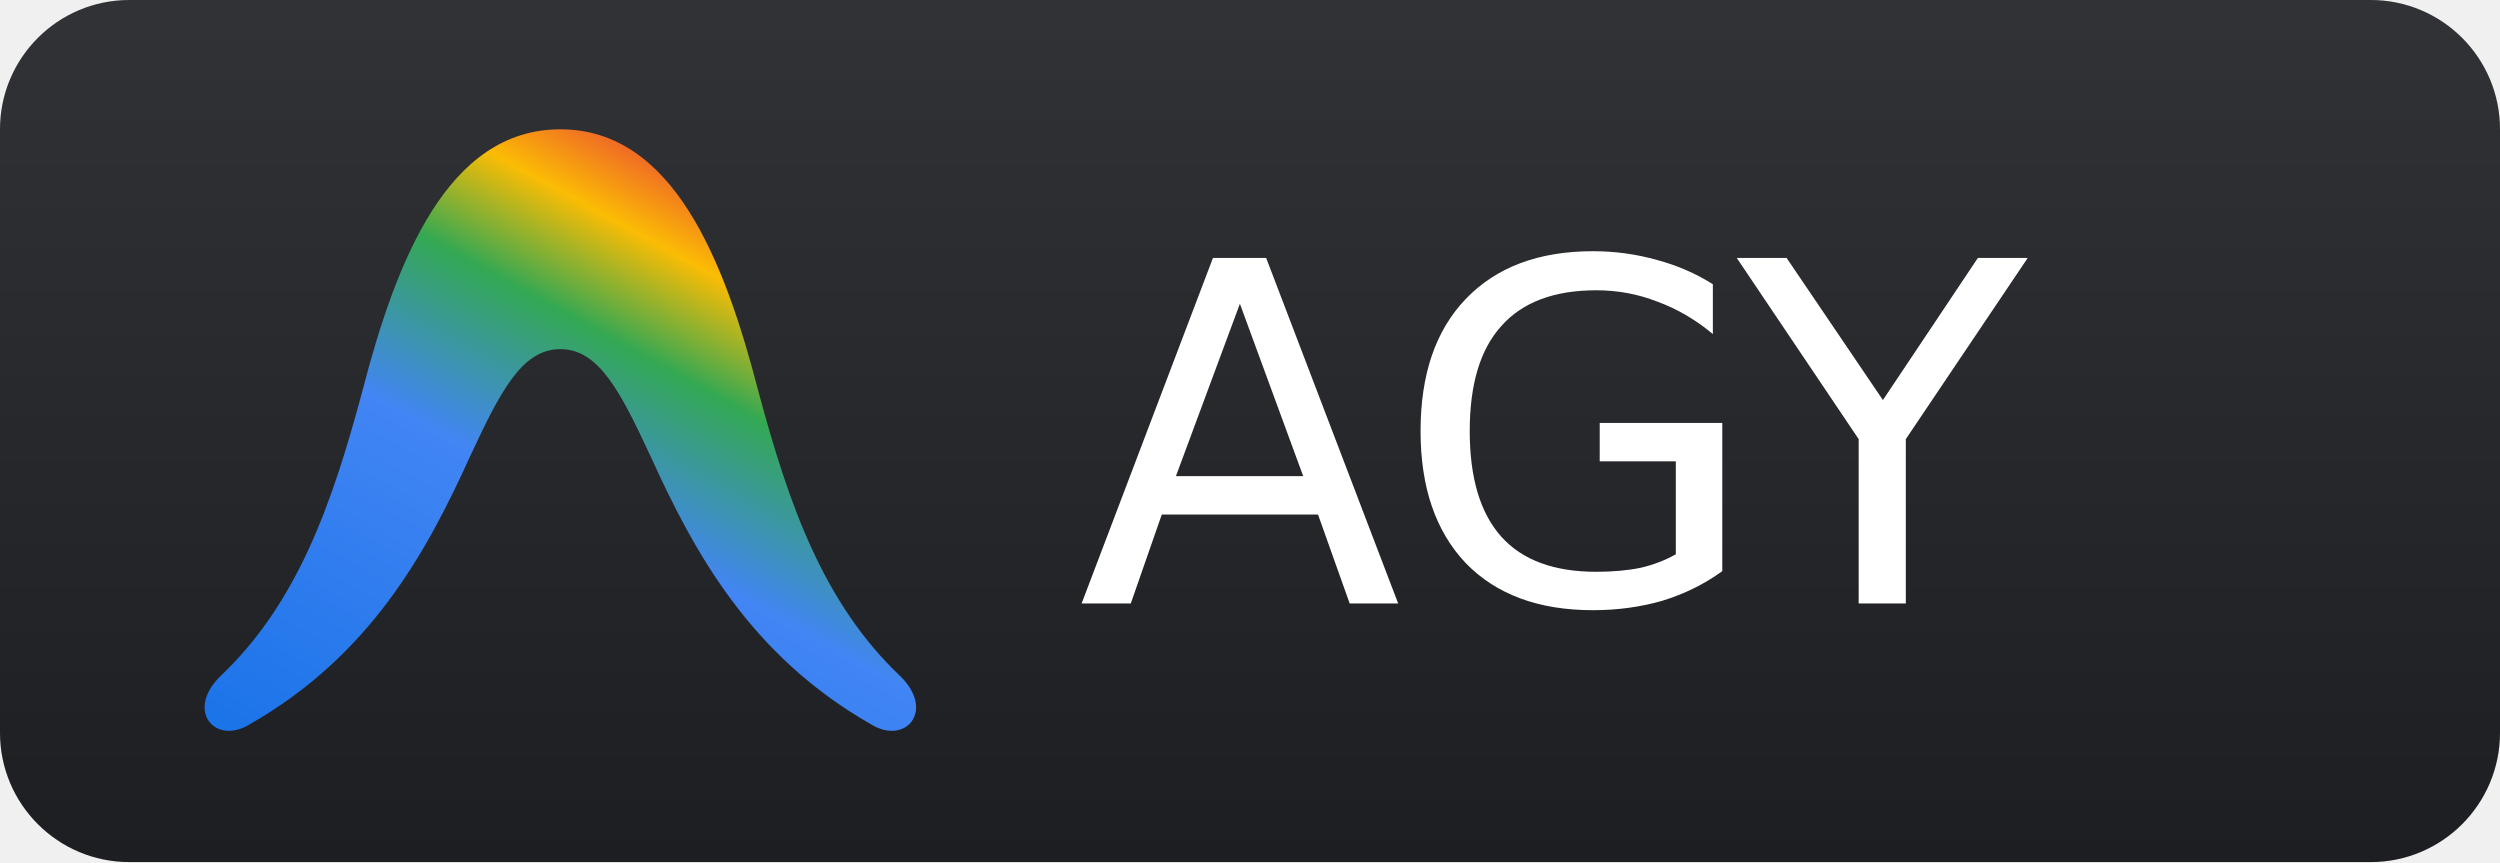
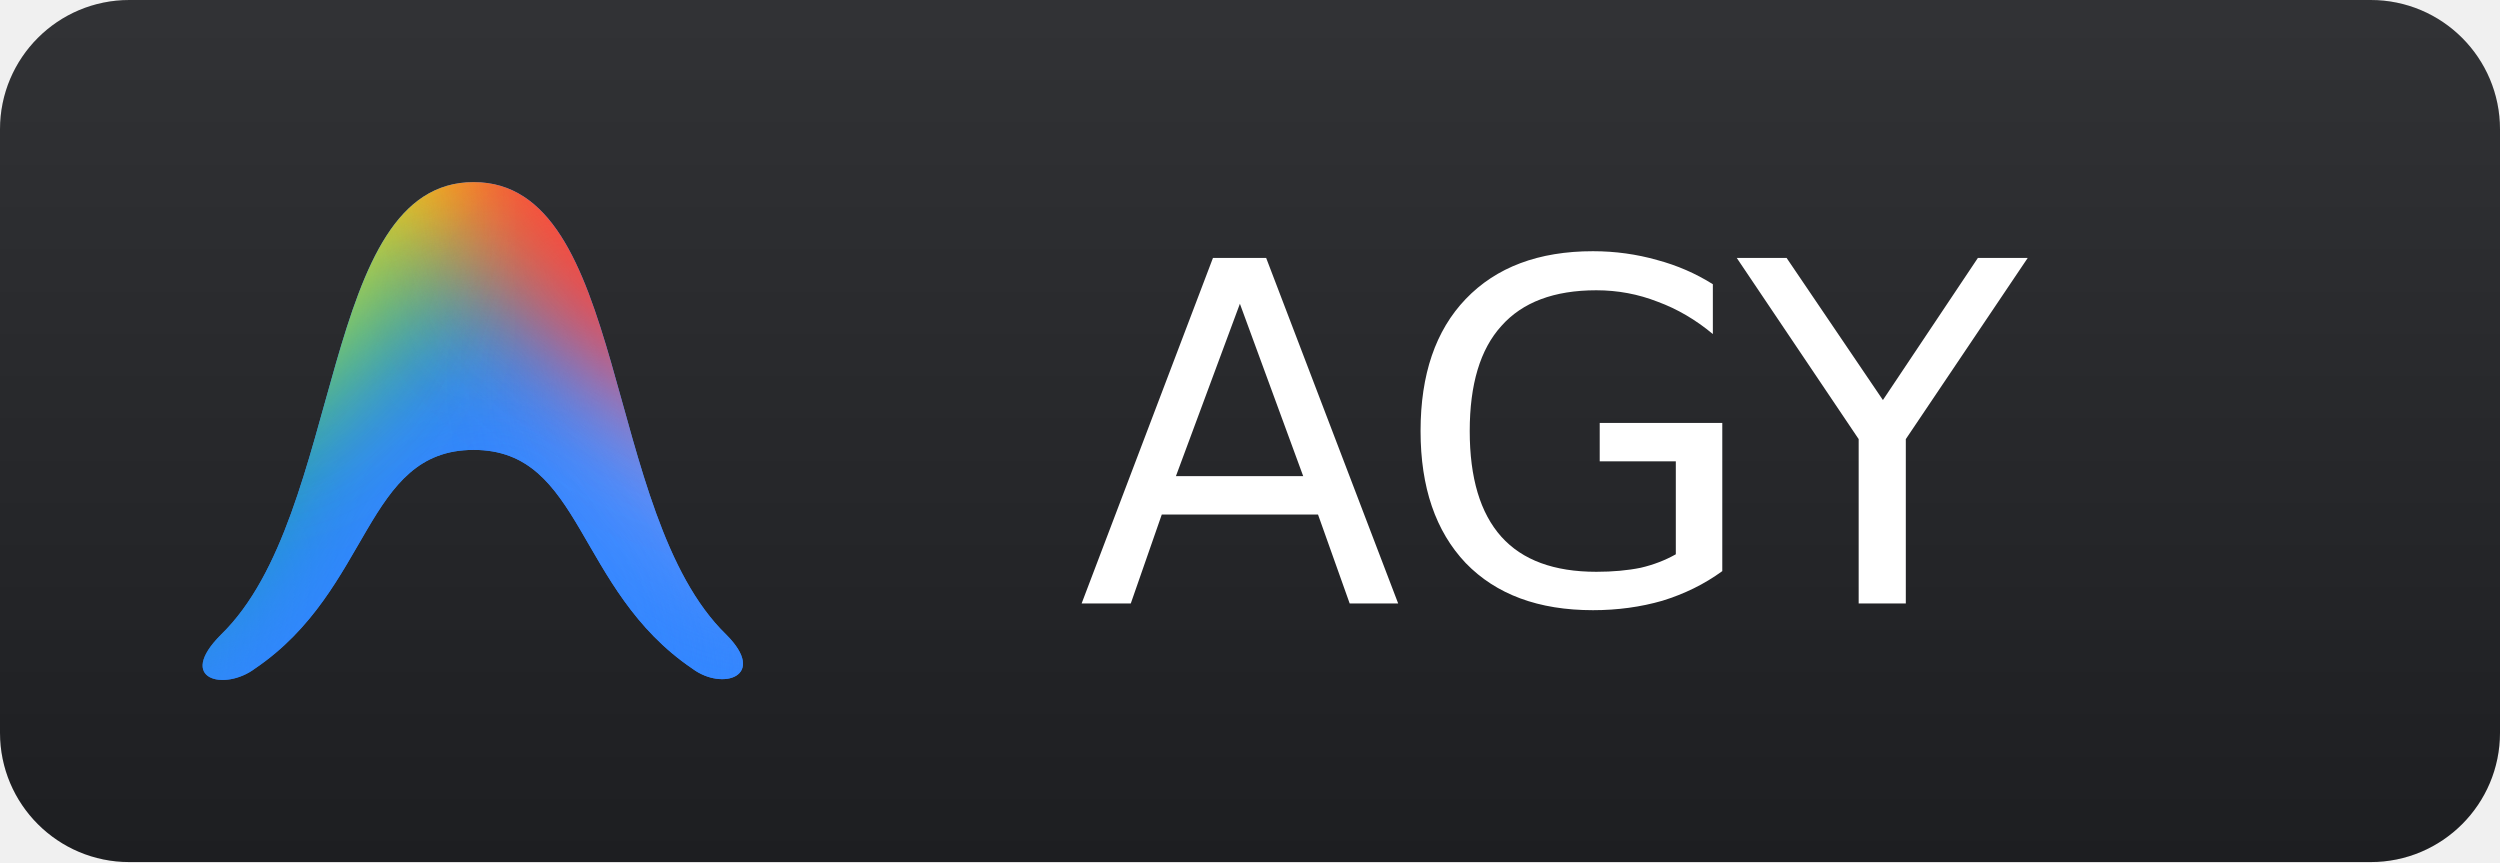
<svg xmlns="http://www.w3.org/2000/svg" width="58" height="20" role="img" aria-label="AGY">
  <defs>
    <linearGradient id="agy-badge-shade" x2="0" y2="100%">
      <stop offset="0" stop-color="#fff" stop-opacity=".08" />
      <stop offset="1" stop-opacity=".08" />
-     </linearGradient>
-     <linearGradient id="agy-icon-gradient" x1="0" y1="1" x2=".65" y2="0">
-       <stop offset="0" stop-color="#1a73e8" />
-       <stop offset=".5" stop-color="#4285f4" />
-       <stop offset=".72" stop-color="#34a853" />
-       <stop offset=".86" stop-color="#fbbc04" />
-       <stop offset="1" stop-color="#ea4335" />
    </linearGradient>
    <clipPath id="agy-badge-clip">
      <rect width="58" height="20" rx="3" />
    </clipPath>
  </defs>
  <g clip-path="url(#agy-badge-clip)">
    <rect width="58" height="20" fill="#202124" />
    <rect width="58" height="20" fill="url(#agy-badge-shade)" />
-     <path fill="url(#agy-icon-gradient)" d="M5.1 15.7c1.8-1.7 2.6-4 3.3-6.6C9.2 6 10.4 3 13 3s3.8 3 4.6 6.1c.7 2.6 1.5 4.9 3.3 6.6.8.8.1 1.6-.7 1.1-2.8-1.6-4.1-4-5.1-6.2-.7-1.5-1.2-2.5-2.1-2.5s-1.4 1-2.1 2.5c-1 2.2-2.3 4.6-5.1 6.2-.8.5-1.5-.3-.7-1.1Z" />
+     <svg x="4" y="3" width="14" height="14" viewBox="15 15 150 150" fill="none" aria-hidden="true">
+       <path d="M144.248 149.062C151.748 154.688 162.998 150.938 152.685 140.625C121.748 110.625 128.31 28.125 89.873 28.125C51.435 28.125 57.998 110.625 27.06 140.625C15.81 151.875 27.998 154.688 35.498 149.062C64.56 129.375 62.685 94.688 89.873 94.688C117.06 94.688 115.185 129.375 144.248 149.062Z" fill="#3186FF" />
+       <mask id="ag_logo_m" style="mask-type:alpha" maskUnits="userSpaceOnUse" x="22" y="28" width="136" height="125">
+         <path d="M144.248 149.062C151.748 154.688 162.998 150.938 152.685 140.625C121.748 110.625 128.31 28.125 89.873 28.125C51.435 28.125 57.998 110.625 27.06 140.625C15.81 151.875 27.998 154.688 35.498 149.062C64.56 129.375 62.685 94.688 89.873 94.688C117.06 94.688 115.185 129.375 144.248 149.062Z" fill="white" />
+       </mask>
+       <g mask="url(#ag_logo_m)">
+         <g filter="url(#ag_logo_f0)">
+           <ellipse cx="36.623" cy="43.087" rx="36.623" ry="43.087" transform="matrix(-0.112784 0.99362 -0.99362 -0.112781 106.557 -26.4847)" fill="#FFE432" />
+         </g>
+         <g filter="url(#ag_logo_f1)">
+           <ellipse cx="155.163" cy="54.929" rx="47.412" ry="48.454" transform="rotate(76.9243 155.163 54.9292)" fill="#FC413D" />
+         </g>
+         <g filter="url(#ag_logo_f2)">
+           <ellipse cx="14.601" cy="65.442" rx="49.551" ry="64.192" transform="rotate(74.1257 14.6006 65.4425)" fill="#00B95C" />
+         </g>
+         <g filter="url(#ag_logo_f3)">
+           <ellipse cx="14.601" cy="65.442" rx="49.551" ry="64.192" transform="rotate(74.1257 14.6006 65.4425)" fill="#00B95C" />
+         </g>
+         <g filter="url(#ag_logo_f4)">
+           <ellipse cx="18.123" cy="67.414" rx="48.568" ry="53.469" transform="rotate(45.6065 18.1226 67.414)" fill="#00B95C" />
+         </g>
+         <g filter="url(#ag_logo_f5)">
+           <ellipse cx="121.837" cy="166.945" rx="46.636" ry="44.908" transform="rotate(76.9243 121.837 166.945)" fill="#3186FF" />
+         </g>
+         <g filter="url(#ag_logo_f6)">
+           <ellipse cx="53.946" cy="56.9" rx="53.946" ry="56.9" transform="matrix(-0.409539 0.912293 -0.912294 -0.409537 162.811 -25.895)" fill="#FBBC04" />
+         </g>
+         <g filter="url(#ag_logo_f7)">
+           <path d="M4.216 239.063C-25.323 227.467 25.158 132.061 37.711 100.085C50.263 68.11 84.385 51.589 113.924 63.185C143.463 74.781 178.474 138.65 165.921 170.626C153.368 202.601 33.754 250.659 4.216 239.063Z" fill="#3186FF" />
+         </g>
+         <g filter="url(#ag_logo_f8)">
+           <path d="M183.197 120.315C175.289 129.545 154.652 124.839 137.102 109.803C119.553 94.767 111.738 75.096 119.646 65.866C127.554 56.636 148.191 61.342 165.74 76.378C183.289 91.414 191.105 111.085 183.197 120.315Z" fill="#749BFF" />
+         </g>
+         <g filter="url(#ag_logo_f9)">
+           <ellipse cx="148.928" cy="36.725" rx="71.102" ry="44.199" transform="rotate(34.0763 148.928 36.7252)" fill="#FC413D" />
+         </g>
+         <g filter="url(#ag_logo_f10)">
+           <ellipse cx="37.848" cy="46.035" rx="38.101" ry="22.157" transform="rotate(112.516 37.848 46.0346)" fill="#FFEE48" />
+         </g>
+       </g>
+       <defs>
+         <filter id="ag_logo_f0" x="4.096" y="-44.176" width="111.037" height="98.442" filterUnits="userSpaceOnUse" color-interpolation-filters="sRGB">
+           <feGaussianBlur stdDeviation="6.252" />
+         </filter>
+         <filter id="ag_logo_f1" x="46.297" y="-53.001" width="217.731" height="215.86" filterUnits="userSpaceOnUse" color-interpolation-filters="sRGB">
+           <feGaussianBlur stdDeviation="30.227" />
+         </filter>
+         <filter id="ag_logo_f2" x="-100.018" y="-36.756" width="229.238" height="204.397" filterUnits="userSpaceOnUse" color-interpolation-filters="sRGB">
+           <feGaussianBlur stdDeviation="25.696" />
+         </filter>
+         <filter id="ag_logo_f3" x="-100.018" y="-36.756" width="229.238" height="204.397" filterUnits="userSpaceOnUse" color-interpolation-filters="sRGB">
+           <feGaussianBlur stdDeviation="25.696" />
+         </filter>
+         <filter id="ag_logo_f4" x="-84.398" y="-35.003" width="205.042" height="204.834" filterUnits="userSpaceOnUse" color-interpolation-filters="sRGB">
+           <feGaussianBlur stdDeviation="25.696" />
+         </filter>
+         <filter id="ag_logo_f5" x="27.991" y="71.549" width="187.691" height="190.791" filterUnits="userSpaceOnUse" color-interpolation-filters="sRGB">
+           <feGaussianBlur stdDeviation="24.418" />
+         </filter>
+         <filter id="ag_logo_f6" x="-11.881" y="-98.709" width="201.38" height="197.45" filterUnits="userSpaceOnUse" color-interpolation-filters="sRGB">
+           <feGaussianBlur stdDeviation="22.13" />
+         </filter>
+         <filter id="ag_logo_f7" x="-44.443" y="19.952" width="252.513" height="260.404" filterUnits="userSpaceOnUse" color-interpolation-filters="sRGB">
+           <feGaussianBlur stdDeviation="19.763" />
+         </filter>
+         <filter id="ag_logo_f8" x="81.192" y="25.772" width="140.46" height="134.637" filterUnits="userSpaceOnUse" color-interpolation-filters="sRGB">
+           <feGaussianBlur stdDeviation="17.684" />
+         </filter>
+         <filter id="ag_logo_f9" x="55.15" y="-47.253" width="187.555" height="167.957" filterUnits="userSpaceOnUse" color-interpolation-filters="sRGB">
+           <feGaussianBlur stdDeviation="14.937" />
+         </filter>
+         <filter id="ag_logo_f10" x="-24.263" y="-27.151" width="124.223" height="146.372" filterUnits="userSpaceOnUse" color-interpolation-filters="sRGB">
+           <feGaussianBlur stdDeviation="18.486" />
+         </filter>
+       </defs>
+     </svg>
    <text x="25" y="14" fill="#fff" font-family="Verdana,Geneva,DejaVu Sans,sans-serif" font-size="11">AGY</text>
  </g>
</svg>
